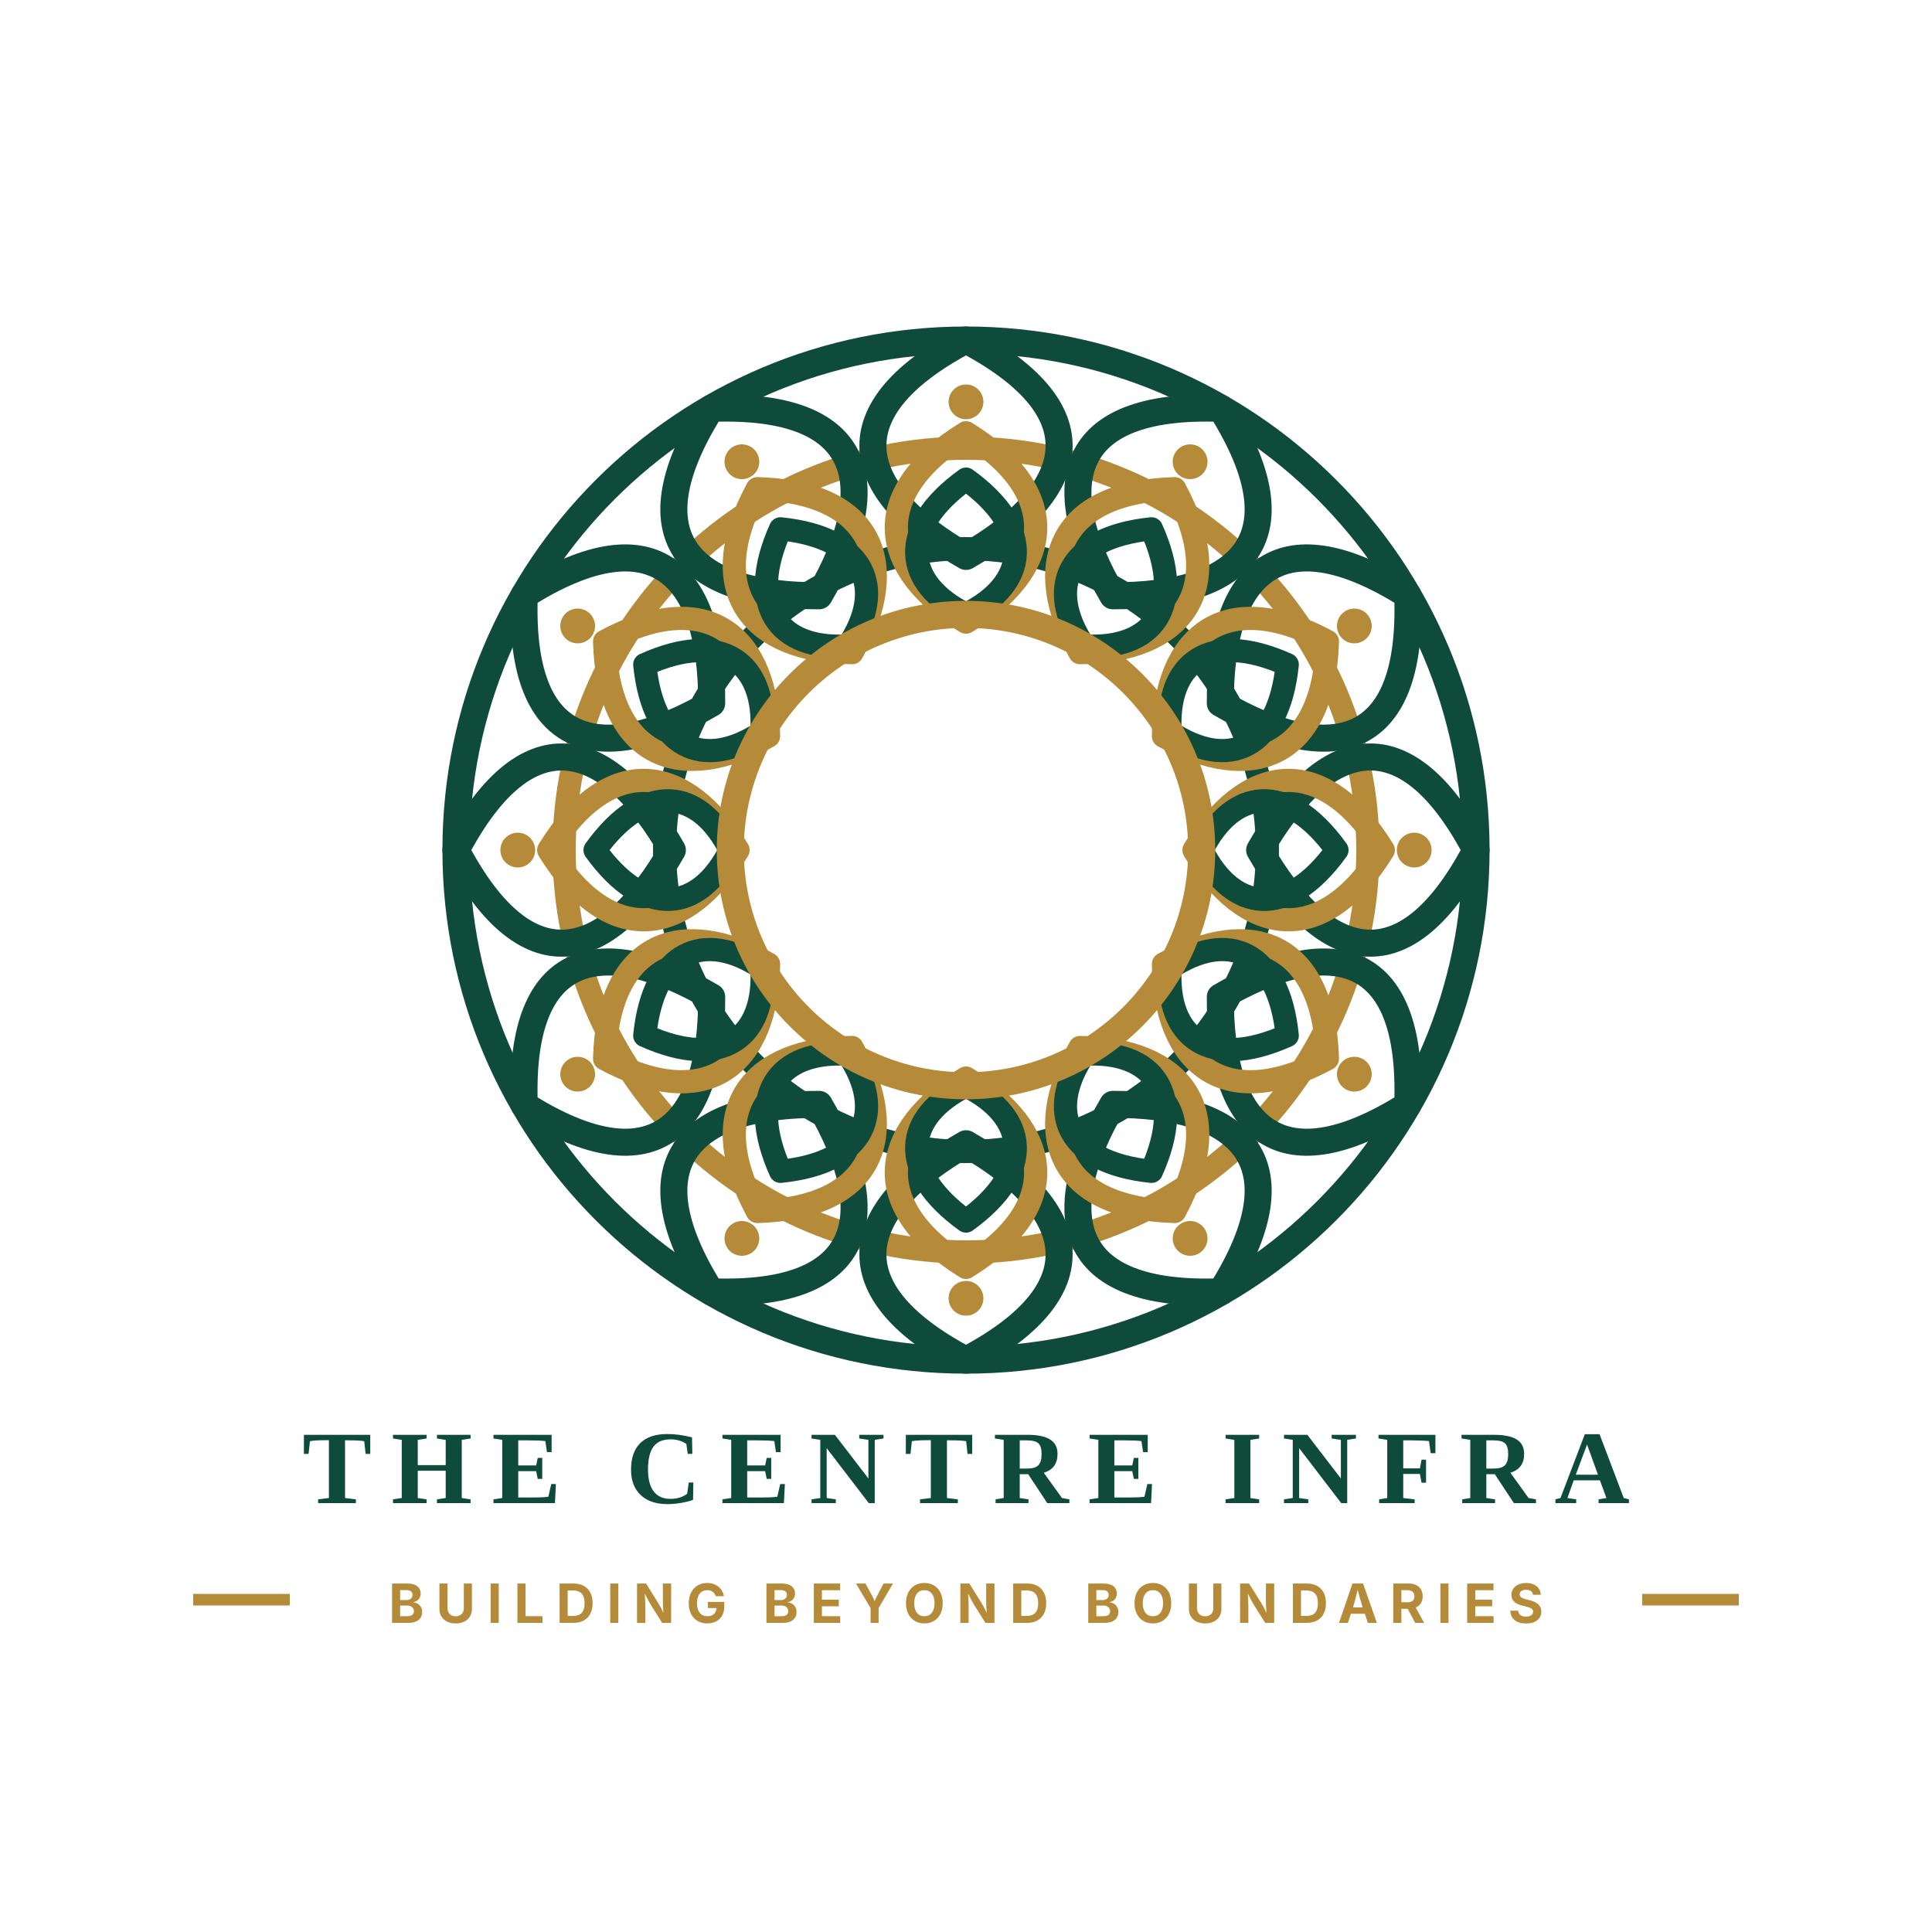
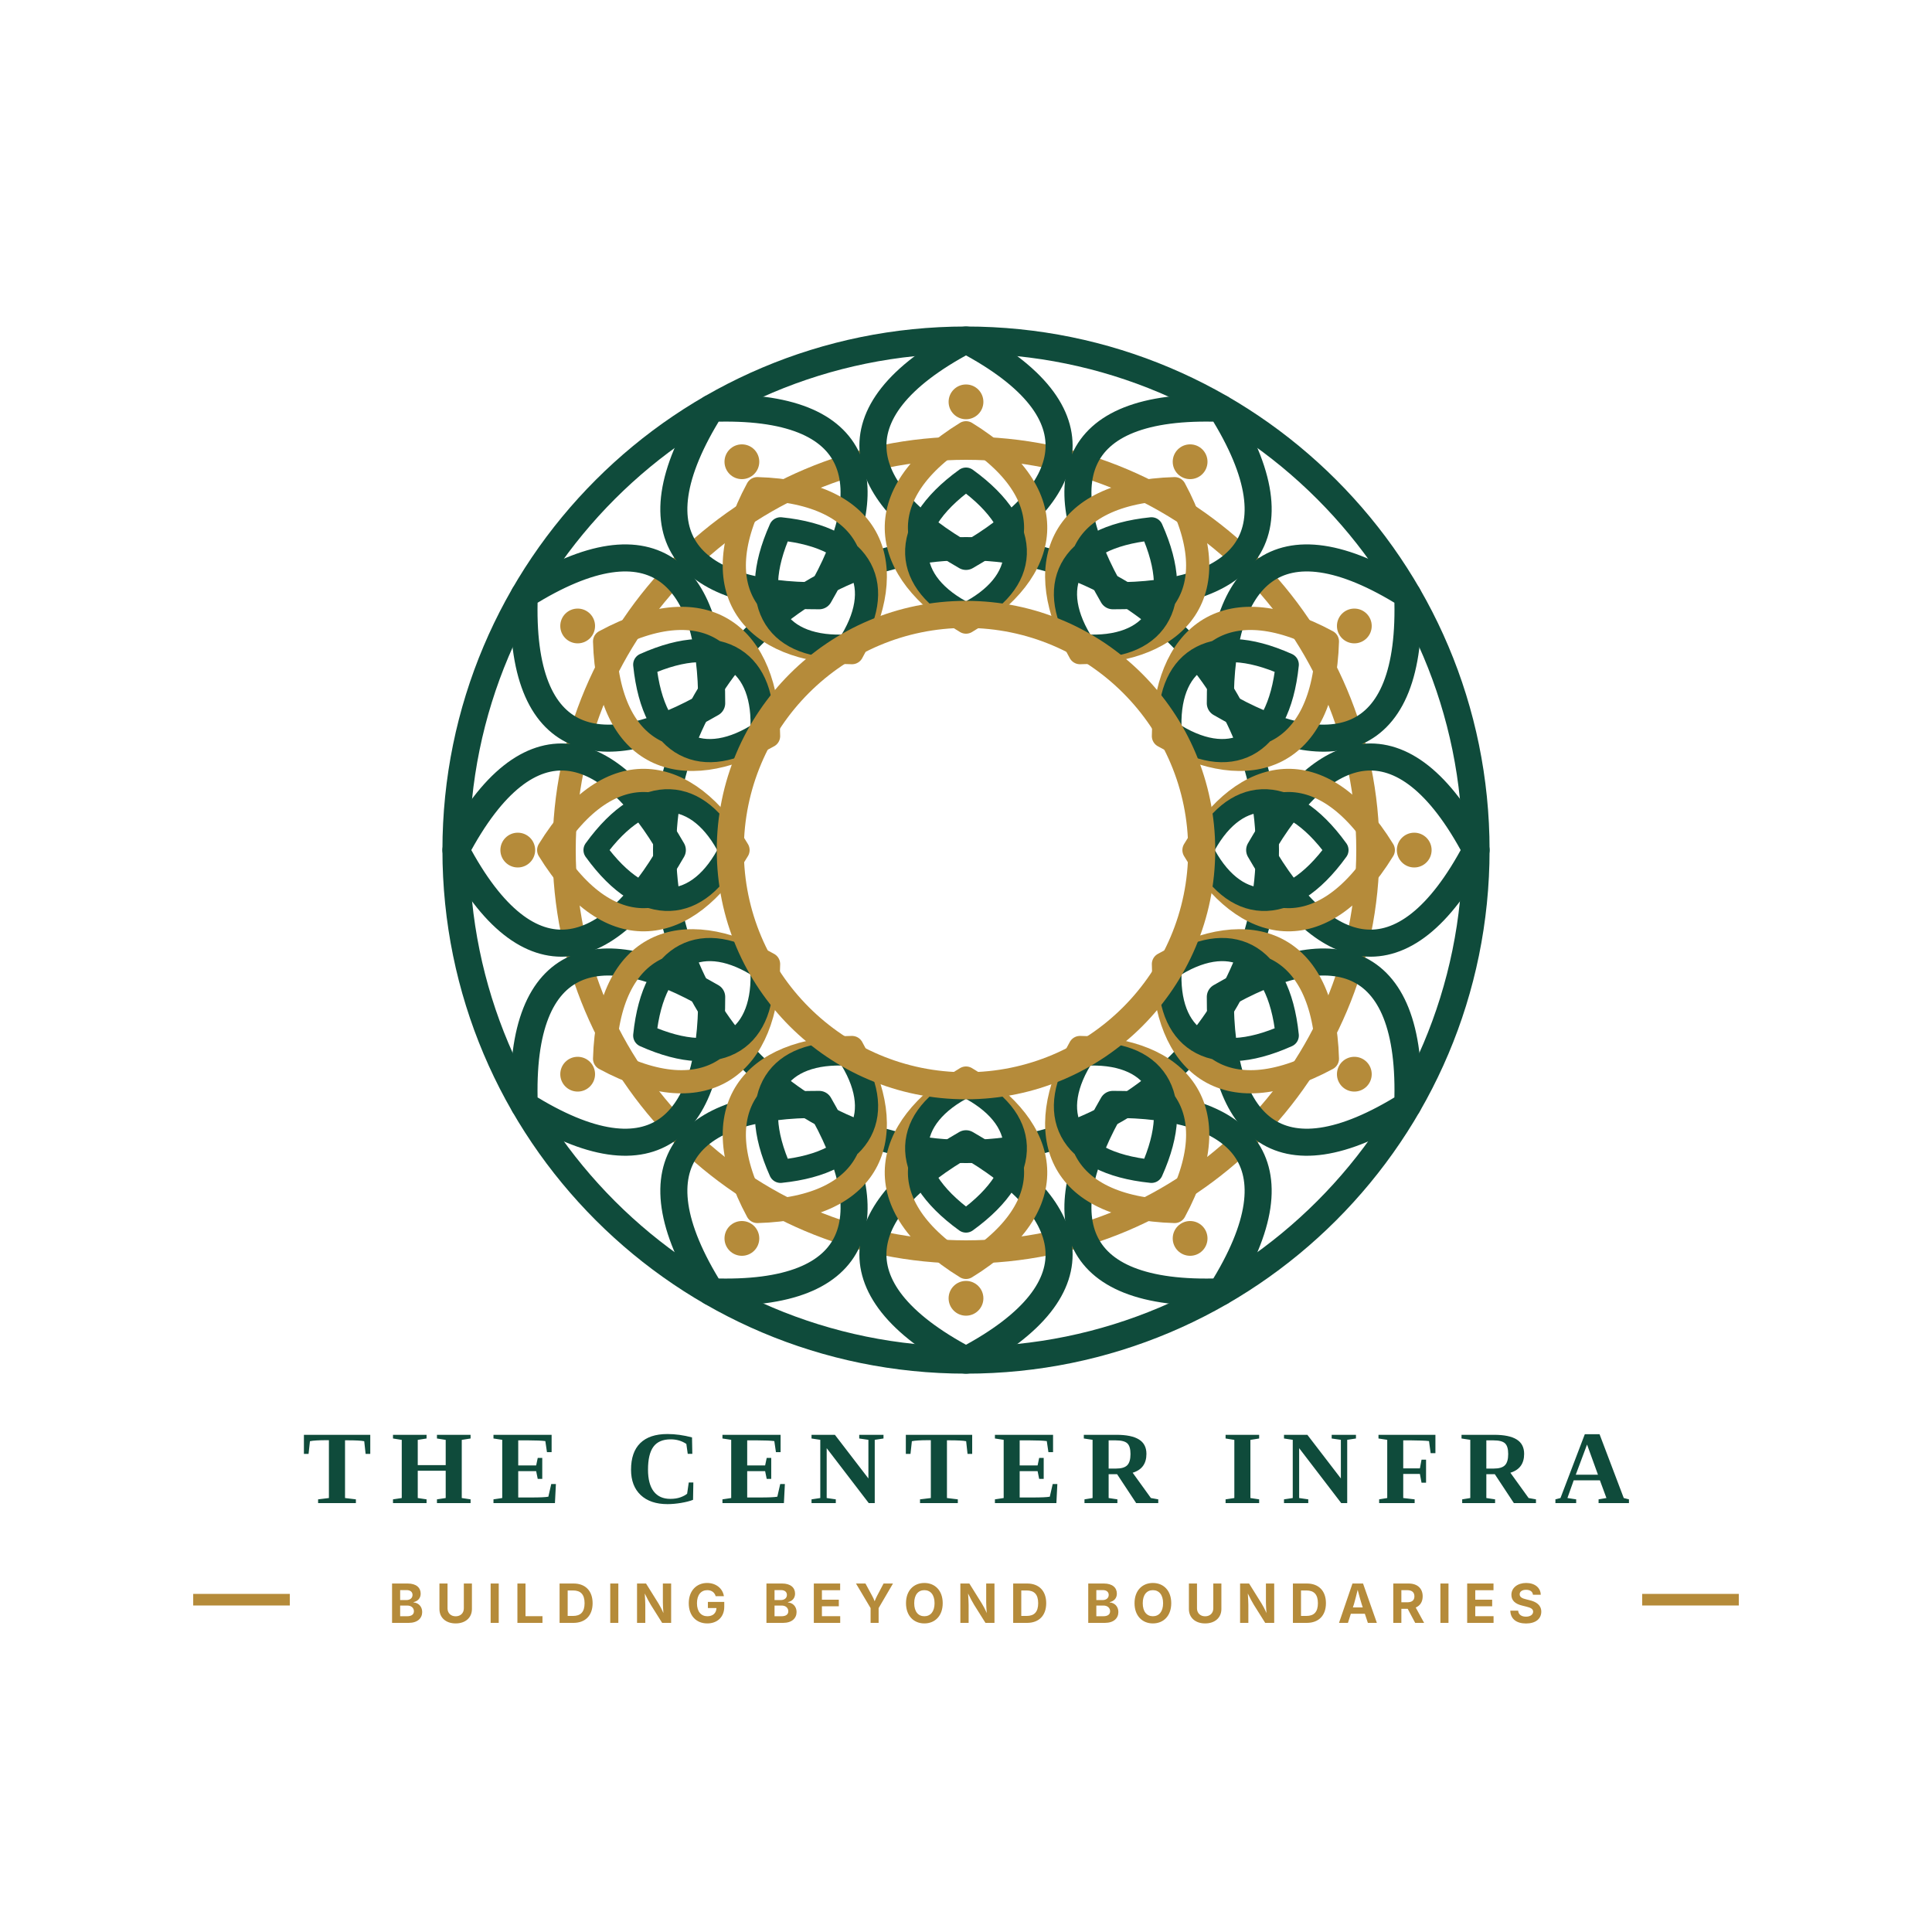
<svg xmlns="http://www.w3.org/2000/svg" viewBox="0 0 500 500" role="img" aria-labelledby="logo-title logo-description">
  <g transform="translate(250 220)" fill="none" stroke-linecap="round" stroke-linejoin="round">
    <circle r="132" stroke="#0f4b3b" stroke-width="7" />
    <circle r="104" stroke="#b58b3a" stroke-width="6" />
    <circle r="78" stroke="#0f4b3b" stroke-width="6" />
    <g stroke="#0f4b3b" stroke-width="7">
      <path id="outer-petal" d="M0-76C-28-92-36-113 0-132C36-113 28-92 0-76Z" />
      <use href="#outer-petal" transform="rotate(30)" />
      <use href="#outer-petal" transform="rotate(60)" />
      <use href="#outer-petal" transform="rotate(90)" />
      <use href="#outer-petal" transform="rotate(120)" />
      <use href="#outer-petal" transform="rotate(150)" />
      <use href="#outer-petal" transform="rotate(180)" />
      <use href="#outer-petal" transform="rotate(210)" />
      <use href="#outer-petal" transform="rotate(240)" />
      <use href="#outer-petal" transform="rotate(270)" />
      <use href="#outer-petal" transform="rotate(300)" />
      <use href="#outer-petal" transform="rotate(330)" />
    </g>
    <g stroke="#b58b3a" stroke-width="6">
      <path id="gold-petal" d="M0-59C-22-72-26-92 0-108C26-92 22-72 0-59Z" />
      <use href="#gold-petal" transform="rotate(30)" />
      <use href="#gold-petal" transform="rotate(60)" />
      <use href="#gold-petal" transform="rotate(90)" />
      <use href="#gold-petal" transform="rotate(120)" />
      <use href="#gold-petal" transform="rotate(150)" />
      <use href="#gold-petal" transform="rotate(180)" />
      <use href="#gold-petal" transform="rotate(210)" />
      <use href="#gold-petal" transform="rotate(240)" />
      <use href="#gold-petal" transform="rotate(270)" />
      <use href="#gold-petal" transform="rotate(300)" />
      <use href="#gold-petal" transform="rotate(330)" />
    </g>
    <g stroke="#0f4b3b" stroke-width="6">
      <path id="inner-petal" d="M0-61C-16-69-18-83 0-96C18-83 16-69 0-61Z" />
      <use href="#inner-petal" transform="rotate(30)" />
      <use href="#inner-petal" transform="rotate(60)" />
      <use href="#inner-petal" transform="rotate(90)" />
      <use href="#inner-petal" transform="rotate(120)" />
      <use href="#inner-petal" transform="rotate(150)" />
      <use href="#inner-petal" transform="rotate(180)" />
      <use href="#inner-petal" transform="rotate(210)" />
      <use href="#inner-petal" transform="rotate(240)" />
      <use href="#inner-petal" transform="rotate(270)" />
      <use href="#inner-petal" transform="rotate(300)" />
      <use href="#inner-petal" transform="rotate(330)" />
    </g>
    <circle r="61" stroke="#b58b3a" stroke-width="7" />
    <g fill="#b58b3a" stroke="none">
      <circle cy="-116" r="4.5" />
      <circle cx="58" cy="-100.5" r="4.5" />
      <circle cx="100.5" cy="-58" r="4.5" />
      <circle cx="116" r="4.5" />
      <circle cx="100.5" cy="58" r="4.5" />
      <circle cx="58" cy="100.5" r="4.5" />
      <circle cy="116" r="4.5" />
      <circle cx="-58" cy="100.5" r="4.5" />
      <circle cx="-100.5" cy="58" r="4.5" />
      <circle cx="-116" r="4.5" />
      <circle cx="-100.5" cy="-58" r="4.5" />
      <circle cx="-58" cy="-100.5" r="4.5" />
    </g>
  </g>
-   <text x="250" y="389" text-anchor="middle" fill="#0f4b3b" font-family="Georgia, 'Times New Roman', serif" font-size="27" font-weight="700" letter-spacing="5">THE CENTRE INFRA</text>
+   <text x="250" y="389" text-anchor="middle" fill="#0f4b3b" font-family="Georgia, 'Times New Roman', serif" font-size="27" font-weight="700" letter-spacing="5">THE CENTER INFRA</text>
  <path d="M50 414H75M425 414H450" stroke="#b58b3a" stroke-width="3" />
  <text x="250" y="420" text-anchor="middle" fill="#b58b3a" font-family="Inter, Arial, sans-serif" font-size="14" font-weight="700" letter-spacing="3">BUILDING BEYOND BOUNDARIES</text>
</svg>
